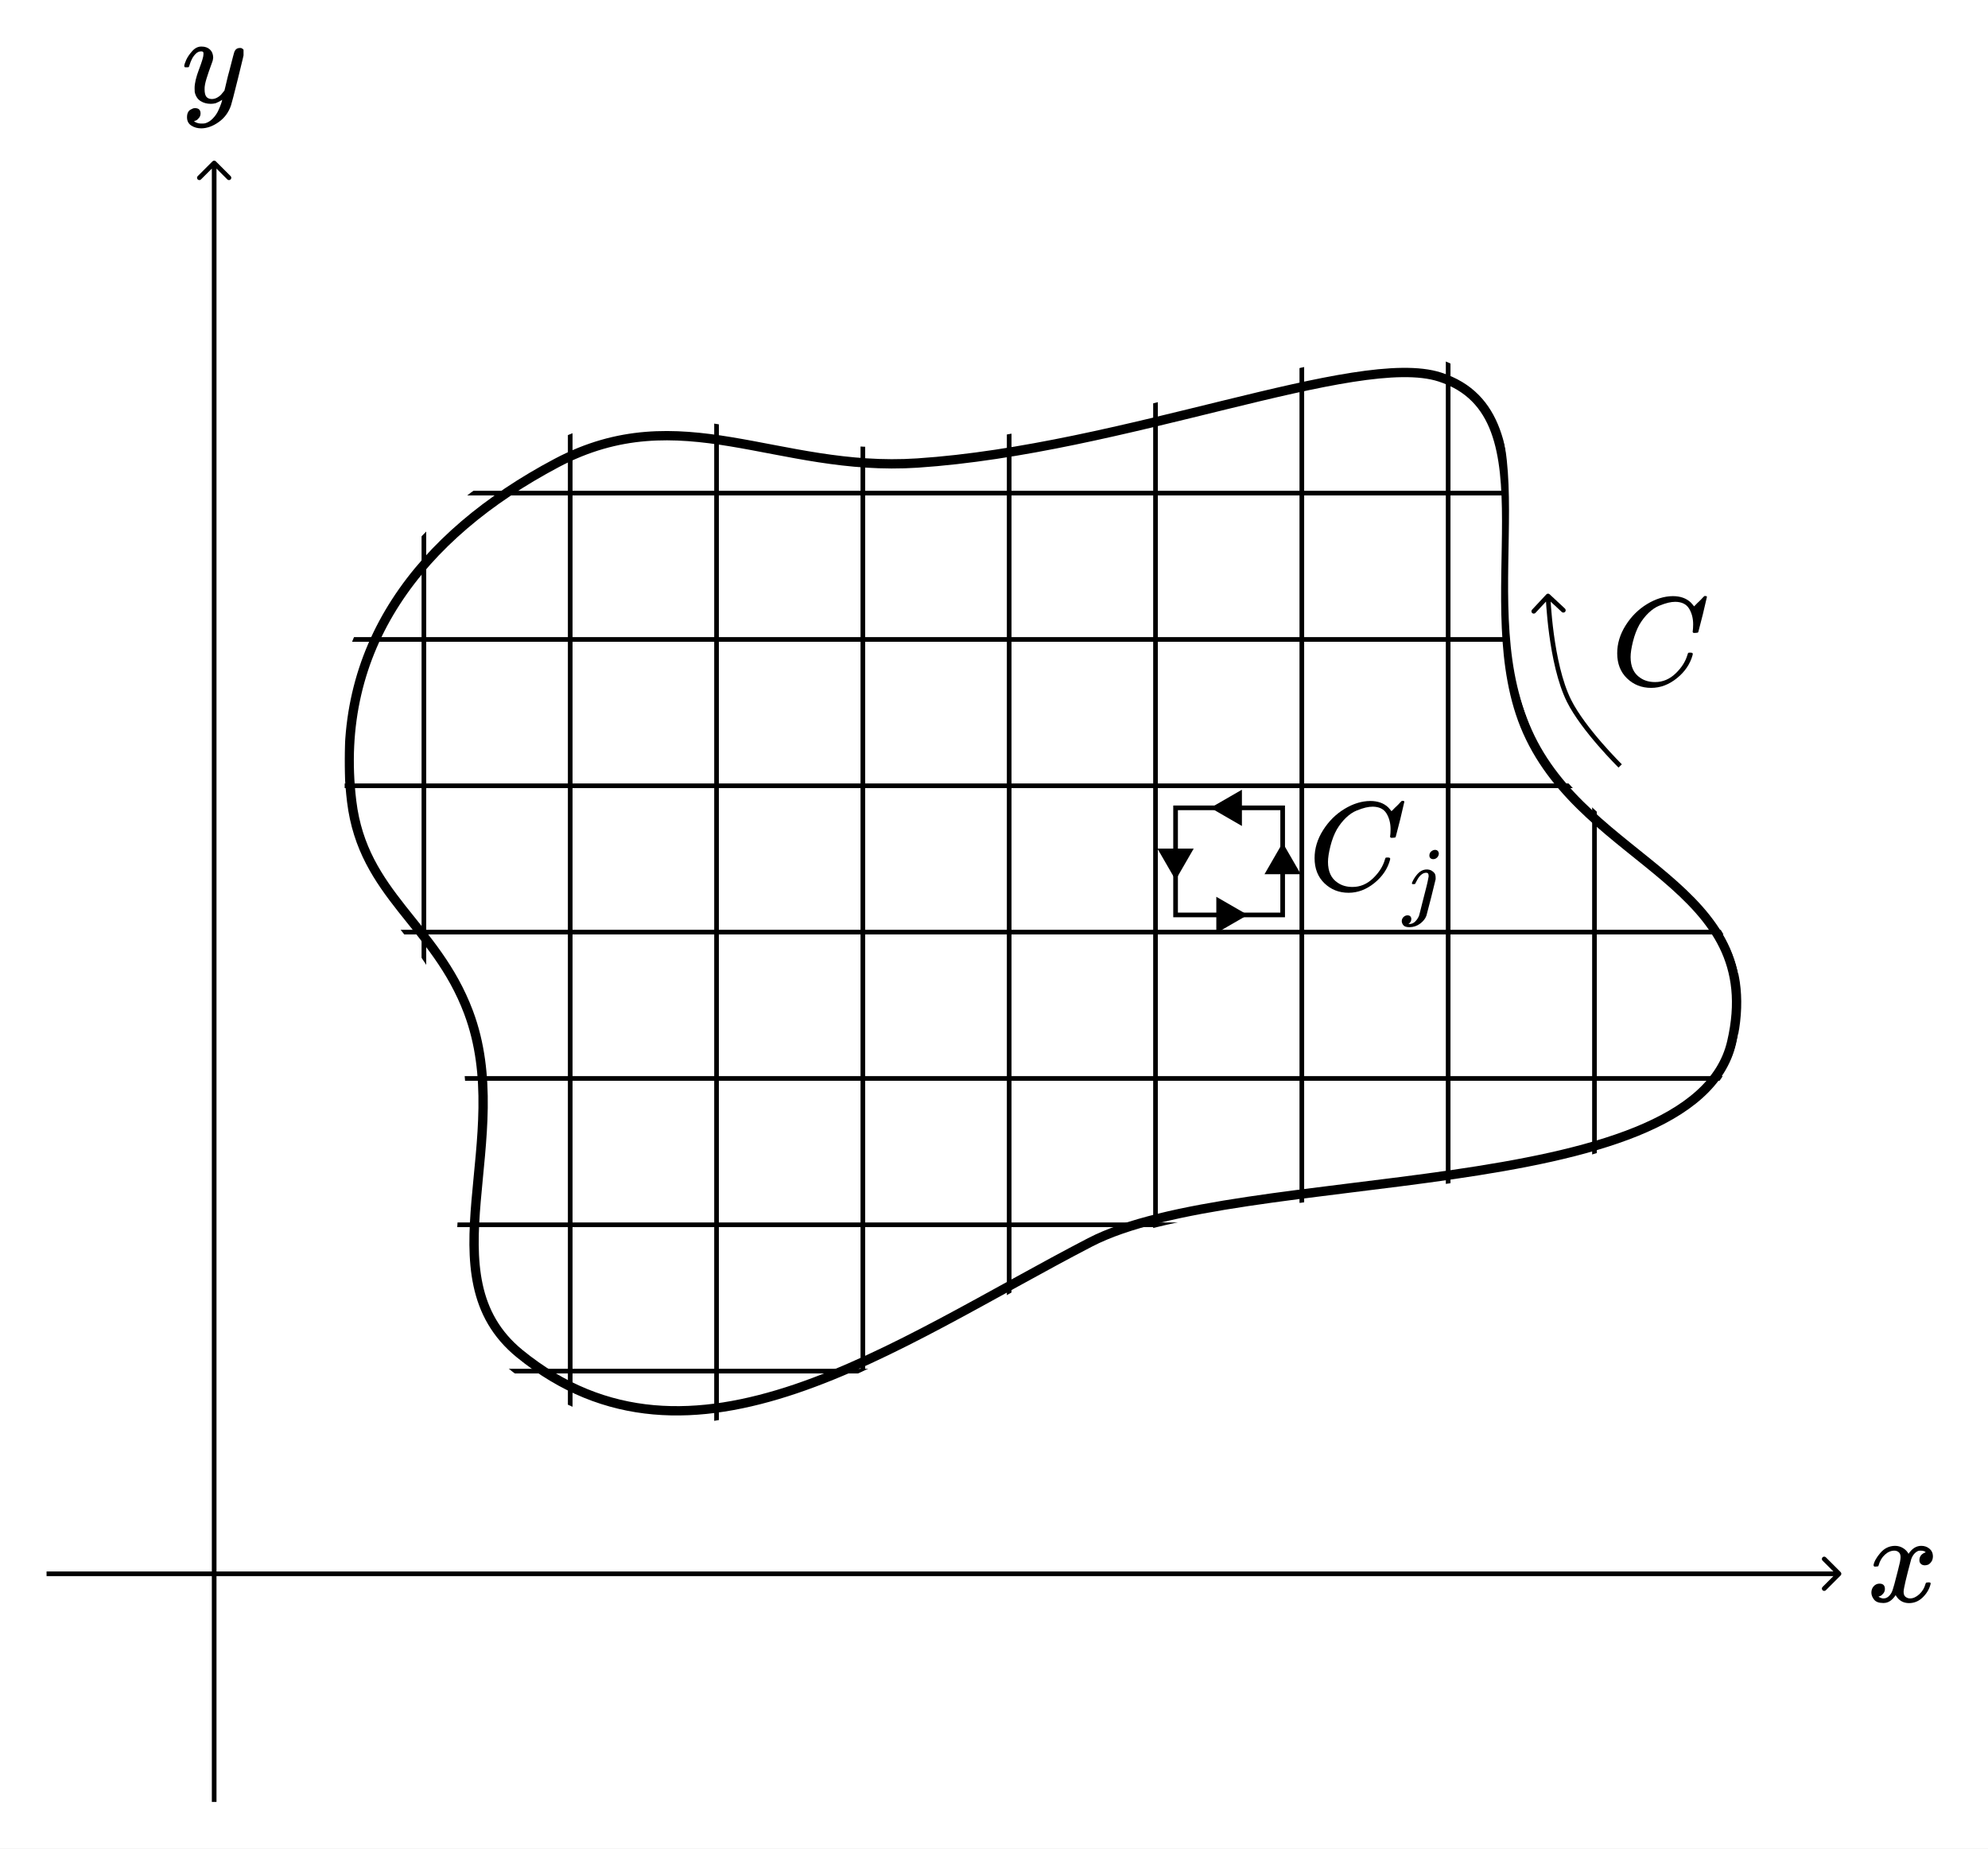
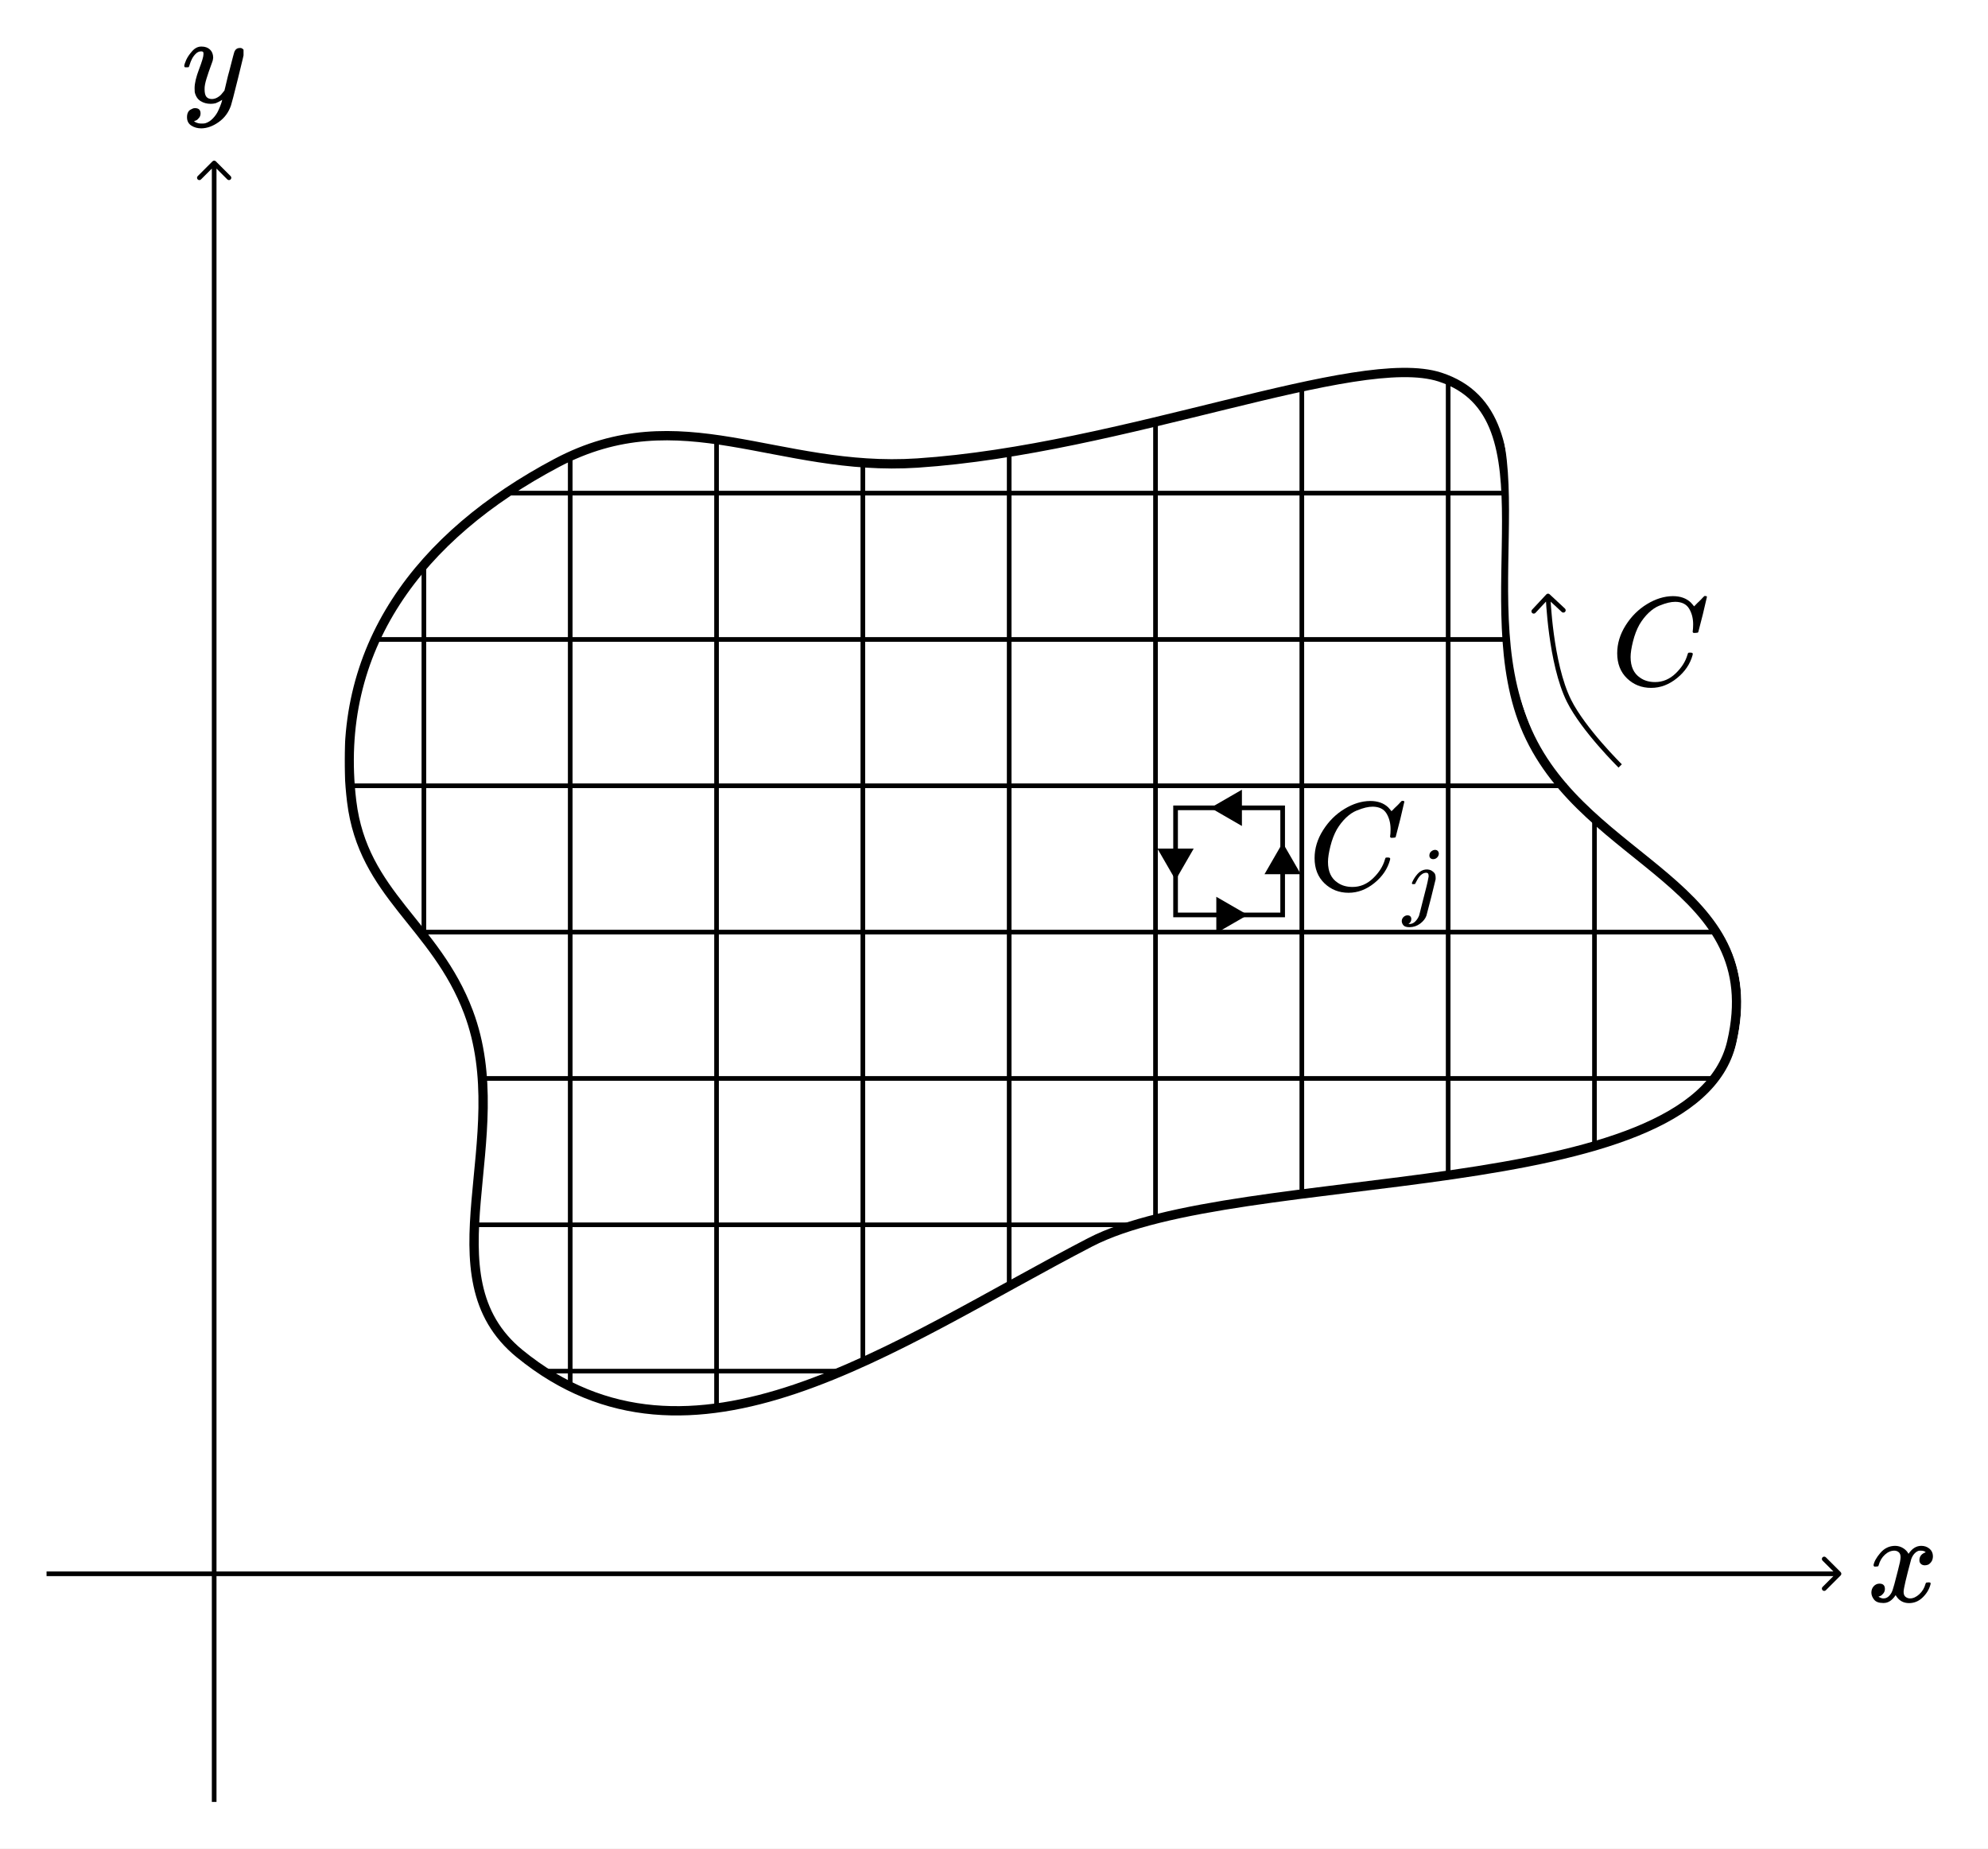
<svg xmlns="http://www.w3.org/2000/svg" width="427" height="397" viewBox="0 0 427 397" fill="none">
  <rect width="427" height="397" fill="white" />
  <path d="M46.353 34.647C46.158 34.451 45.842 34.451 45.646 34.647L42.465 37.828C42.269 38.024 42.269 38.34 42.465 38.535C42.66 38.731 42.976 38.731 43.172 38.535L46 35.707L48.828 38.535C49.024 38.731 49.34 38.731 49.535 38.535C49.731 38.34 49.731 38.024 49.535 37.828L46.353 34.647ZM46 387L46.5 387L46.5 35L46 35L45.5 35L45.5 387L46 387Z" fill="black" />
  <path d="M395.354 338.354C395.549 338.158 395.549 337.842 395.354 337.646L392.172 334.464C391.976 334.269 391.66 334.269 391.464 334.464C391.269 334.66 391.269 334.976 391.464 335.172L394.293 338L391.464 340.828C391.269 341.024 391.269 341.34 391.464 341.536C391.66 341.731 391.976 341.731 392.172 341.536L395.354 338.354ZM10 338L10 338.5L395 338.5L395 338L395 337.5L10 337.5L10 338Z" fill="black" />
  <g clip-path="url(#clip0_2016_99)">
    <path d="M39.572 14.209C39.572 13.955 39.708 13.521 39.979 12.905C40.251 12.29 40.685 11.647 41.282 10.978C41.88 10.308 42.55 9.982 43.292 10C44.034 10 44.631 10.208 45.084 10.625C45.536 11.041 45.772 11.62 45.79 12.362C45.754 12.706 45.727 12.896 45.708 12.933C45.708 12.987 45.563 13.403 45.274 14.182C44.984 14.96 44.686 15.838 44.378 16.816C44.07 17.793 43.925 18.571 43.943 19.151C43.943 19.929 44.07 20.472 44.324 20.78C44.577 21.088 44.957 21.25 45.464 21.269C45.88 21.269 46.27 21.169 46.632 20.97C46.994 20.771 47.274 20.563 47.473 20.345C47.672 20.128 47.917 19.829 48.206 19.449C48.206 19.431 48.252 19.25 48.342 18.906C48.433 18.562 48.559 18.028 48.722 17.304C48.885 16.58 49.057 15.91 49.238 15.295C49.926 12.58 50.306 11.159 50.379 11.032C50.614 10.543 51.003 10.299 51.546 10.299C51.782 10.299 51.972 10.362 52.117 10.489C52.261 10.616 52.361 10.724 52.415 10.815C52.469 10.905 52.488 10.987 52.469 11.059C52.469 11.294 52.026 13.195 51.139 16.761C50.252 20.327 49.745 22.282 49.618 22.626C49.111 24.129 48.234 25.323 46.984 26.21C45.736 27.098 44.486 27.55 43.237 27.568C42.423 27.568 41.708 27.369 41.092 26.971C40.477 26.573 40.169 25.975 40.169 25.179C40.169 24.78 40.233 24.445 40.359 24.174C40.486 23.902 40.658 23.703 40.875 23.577C41.092 23.45 41.273 23.359 41.418 23.305C41.563 23.251 41.717 23.224 41.88 23.224C42.676 23.224 43.075 23.604 43.075 24.364C43.075 24.726 42.966 25.043 42.749 25.314C42.532 25.586 42.323 25.767 42.124 25.858C41.925 25.948 41.807 25.993 41.771 25.993L41.69 26.02C41.726 26.111 41.898 26.22 42.206 26.346C42.513 26.473 42.821 26.536 43.129 26.536H43.346C43.654 26.536 43.889 26.518 44.052 26.482C44.649 26.319 45.202 25.975 45.708 25.45C46.215 24.925 46.604 24.364 46.876 23.767C47.148 23.169 47.356 22.663 47.501 22.246C47.645 21.83 47.718 21.558 47.718 21.431L47.555 21.54C47.446 21.613 47.274 21.712 47.039 21.839C46.803 21.965 46.568 22.074 46.333 22.165C45.971 22.255 45.618 22.3 45.274 22.3C44.441 22.3 43.708 22.101 43.075 21.703C42.441 21.305 42.025 20.662 41.825 19.775C41.807 19.648 41.798 19.368 41.798 18.933C41.798 17.902 42.115 16.553 42.749 14.888C43.382 13.222 43.699 12.163 43.699 11.711C43.699 11.693 43.699 11.675 43.699 11.656C43.699 11.493 43.699 11.385 43.699 11.331C43.699 11.276 43.663 11.213 43.59 11.14C43.518 11.068 43.419 11.032 43.292 11.032H43.183C42.767 11.032 42.387 11.204 42.043 11.548C41.699 11.892 41.427 12.263 41.228 12.661C41.029 13.059 40.875 13.44 40.767 13.802C40.658 14.164 40.586 14.363 40.549 14.399C40.513 14.435 40.368 14.453 40.115 14.453H39.735C39.626 14.345 39.572 14.263 39.572 14.209Z" fill="black" />
  </g>
  <g clip-path="url(#clip1_2016_99)">
    <path d="M402.412 336.155C402.538 335.395 403.027 334.517 403.878 333.522C404.728 332.526 405.778 332.019 407.027 332.001C407.66 332.001 408.239 332.164 408.764 332.49C409.289 332.816 409.678 333.223 409.931 333.712C410.691 332.571 411.605 332.001 412.673 332.001C413.343 332.001 413.922 332.2 414.411 332.599C414.899 332.997 415.153 333.531 415.171 334.2C415.171 334.725 415.044 335.15 414.791 335.476C414.537 335.802 414.293 336.001 414.058 336.073C413.822 336.146 413.614 336.182 413.433 336.182C413.089 336.182 412.809 336.082 412.592 335.883C412.375 335.684 412.266 335.422 412.266 335.096C412.266 334.264 412.718 333.693 413.623 333.386C413.424 333.151 413.062 333.033 412.537 333.033C412.302 333.033 412.13 333.051 412.022 333.087C411.334 333.377 410.827 333.974 410.501 334.879C409.416 338.879 408.873 341.213 408.873 341.883C408.873 342.389 409.017 342.751 409.307 342.969C409.597 343.186 409.913 343.294 410.257 343.294C410.927 343.294 411.587 342.996 412.239 342.399C412.89 341.801 413.334 341.068 413.569 340.2C413.623 340.019 413.678 339.919 413.732 339.901C413.786 339.883 413.931 339.865 414.166 339.847H414.275C414.546 339.847 414.682 339.919 414.682 340.064C414.682 340.082 414.664 340.182 414.628 340.363C414.338 341.394 413.777 342.308 412.945 343.104C412.112 343.901 411.144 344.299 410.04 344.299C408.773 344.299 407.814 343.729 407.162 342.589C406.42 343.711 405.57 344.272 404.611 344.272H404.448C403.561 344.272 402.927 344.036 402.547 343.566C402.167 343.095 401.968 342.598 401.95 342.073C401.95 341.494 402.122 341.023 402.466 340.661C402.81 340.299 403.217 340.118 403.688 340.118C404.466 340.118 404.855 340.498 404.855 341.258C404.855 341.62 404.746 341.937 404.529 342.209C404.312 342.48 404.104 342.661 403.905 342.751C403.706 342.842 403.588 342.887 403.552 342.887L403.47 342.914C403.47 342.932 403.525 342.969 403.633 343.023C403.742 343.077 403.887 343.141 404.068 343.213C404.249 343.285 404.421 343.312 404.583 343.294C405.235 343.294 405.796 342.887 406.267 342.073C406.429 341.783 406.638 341.168 406.891 340.227C407.144 339.286 407.398 338.308 407.651 337.295C407.904 336.281 408.049 335.684 408.085 335.503C408.176 335.015 408.221 334.662 408.221 334.445C408.221 333.938 408.085 333.576 407.814 333.359C407.542 333.141 407.235 333.033 406.891 333.033C406.167 333.033 405.488 333.322 404.855 333.902C404.221 334.481 403.778 335.223 403.525 336.128C403.489 336.291 403.443 336.381 403.389 336.399C403.335 336.417 403.19 336.435 402.955 336.453H402.575C402.466 336.345 402.412 336.245 402.412 336.155Z" fill="black" />
  </g>
  <g clip-path="url(#clip2_2016_99)">
    <mask id="mask0_2016_99" style="mask-type:alpha" maskUnits="userSpaceOnUse" x="70" y="76" width="304" height="230">
      <path d="M72.539 171.171C68.516 137.502 87.373 112.764 116.985 96.883C143.999 82.395 164.766 98.926 195.272 96.883C240.04 93.885 290.717 72.128 308.634 78.001C334.223 86.389 315.341 127.875 327.611 155.827C340.456 185.088 379.93 189.336 371.943 224.05C363.674 259.984 265.083 251.013 232.726 268.016C190.035 290.451 146.264 323.235 108.995 292.457C88.286 275.355 108.18 245.196 97.89 217.48C90.705 198.127 74.992 191.696 72.539 171.171Z" fill="white" stroke="black" stroke-width="2" />
    </mask>
    <g mask="url(#mask0_2016_99)">
      <path d="M75.534 172.105C71.55 139.175 90.22 114.98 119.537 99.447C146.281 85.277 166.841 101.445 197.043 99.447C241.366 96.515 291.537 75.235 309.276 80.979C334.61 89.183 315.916 129.759 328.064 157.098C340.781 185.717 379.861 189.872 371.953 223.825C363.767 258.971 266.159 250.197 234.124 266.827C191.858 288.77 148.524 320.835 111.626 290.732C91.123 274.005 110.819 244.508 100.632 217.4C93.518 198.47 77.962 192.18 75.534 172.105Z" fill="white" stroke="black" stroke-width="2" />
-       <path d="M373.905 361V9M342.476 361L342.476 9M311.048 361L311.048 9M279.619 361L279.619 9M248.19 361L248.19 9M216.762 361L216.762 9M185.333 361L185.333 9M153.905 361L153.905 9M122.476 361L122.476 9M91.048 361L91.048 9M57 325.905H409M57 294.476H409M57 263.048L409 263.048M57 231.619L409 231.619M57 200.19L409 200.19M57 168.762L409 168.762M57 137.333L409 137.333M57 105.905L409 105.905M57 74.476L409 74.476M57 43.048L409 43.048" stroke="black" />
+       <path d="M342.476 246L342.476 176M311.048 252L311.048 81.5M279.619 256.5L279.619 83.5M248.19 262L248.191 91M216.762 277L216.762 97M185.333 292.5L185.333 99.5M153.905 302.5L153.905 94.5M122.476 297.5L122.476 98M91.048 121.5L91.048 200.19H369M117.5 294.476L180 294.476M102 263.048L243.5 263.048M104.5 231.619L369 231.619M75.5 168.762L336.5 168.762M80.5 137.333H323.5M109.5 105.905H323.5" stroke="black" />
    </g>
    <g clip-path="url(#clip3_2016_99)">
      <path d="M282.358 184.301C282.358 182.219 282.965 180.218 284.178 178.3C285.391 176.381 286.92 174.86 288.767 173.738C290.613 172.615 292.46 172.045 294.306 172.027C295.935 172.027 297.23 172.489 298.189 173.412C298.352 173.593 298.488 173.747 298.596 173.874C298.705 174 298.777 174.091 298.814 174.145L298.841 174.227C298.895 174.227 299.139 173.991 299.574 173.521C299.701 173.412 299.836 173.285 299.981 173.14C300.126 172.996 300.271 172.851 300.416 172.706C300.56 172.561 300.651 172.462 300.687 172.407L301.094 172H301.257C301.511 172 301.638 172.063 301.638 172.19C301.638 172.262 301.348 173.502 300.769 175.91C300.117 178.426 299.791 179.694 299.791 179.712C299.755 179.802 299.71 179.856 299.655 179.875C299.601 179.893 299.438 179.911 299.167 179.929H298.732C298.623 179.82 298.569 179.739 298.569 179.684C298.569 179.666 298.578 179.603 298.596 179.494C298.614 179.386 298.633 179.205 298.651 178.951C298.669 178.698 298.678 178.408 298.678 178.082C298.678 176.797 298.388 175.675 297.809 174.715C297.23 173.756 296.243 173.267 294.849 173.249C294.378 173.249 293.872 173.312 293.329 173.439C292.785 173.566 292.134 173.783 291.373 174.091C290.613 174.399 289.862 174.905 289.12 175.611C288.377 176.317 287.717 177.159 287.137 178.137C286.558 179.169 286.097 180.372 285.753 181.748C285.409 183.124 285.237 184.246 285.237 185.115C285.237 187.179 285.925 188.663 287.3 189.568C288.169 190.184 289.237 190.492 290.505 190.492C292.152 190.492 293.618 189.876 294.903 188.645C296.189 187.414 297.04 186.075 297.456 184.626C297.528 184.391 297.583 184.255 297.619 184.219C297.655 184.183 297.8 184.165 298.053 184.165C298.415 184.165 298.596 184.246 298.596 184.409C298.596 184.5 298.587 184.581 298.569 184.654C298.044 186.591 296.922 188.256 295.202 189.65C293.482 191.044 291.636 191.741 289.663 191.741C287.617 191.741 285.888 191.062 284.476 189.704C283.064 188.347 282.358 186.545 282.358 184.301Z" fill="black" />
      <path d="M307.013 183.775C307.013 183.378 307.148 183.071 307.417 182.853C307.685 182.636 307.96 182.527 308.242 182.527C308.46 182.527 308.639 182.591 308.78 182.719C308.92 182.847 309.01 183.026 309.048 183.256C309.048 183.615 308.927 183.915 308.684 184.159C308.44 184.402 308.159 184.523 307.839 184.523C307.609 184.523 307.417 184.459 307.263 184.331C307.109 184.203 307.026 184.018 307.013 183.775ZM306.841 187.998C306.841 187.627 306.674 187.441 306.341 187.441C306.06 187.441 305.791 187.518 305.535 187.672C305.279 187.825 305.055 188.024 304.863 188.267C304.671 188.51 304.518 188.747 304.402 188.977C304.287 189.208 304.179 189.412 304.076 189.592L303.942 189.86C303.916 189.873 303.814 189.88 303.635 189.88H303.366C303.289 189.803 303.251 189.752 303.251 189.726C303.251 189.7 303.276 189.617 303.327 189.476C303.596 188.849 303.974 188.261 304.46 187.71C304.946 187.16 305.51 186.84 306.149 186.75C306.162 186.75 306.213 186.75 306.303 186.75C306.393 186.75 306.469 186.744 306.533 186.731C306.841 186.744 307.122 186.808 307.378 186.923C307.698 187.102 307.941 187.301 308.108 187.518C308.274 187.736 308.357 188.075 308.357 188.536V188.843L307.417 192.663C306.764 195.223 306.418 196.554 306.38 196.656C306.149 197.296 305.702 197.866 305.036 198.365C304.371 198.864 303.609 199.12 302.751 199.133C302.112 199.133 301.676 198.998 301.446 198.73C301.216 198.461 301.094 198.167 301.081 197.847C301.081 197.501 301.203 197.207 301.446 196.963C301.689 196.72 301.984 196.592 302.329 196.58C302.547 196.58 302.732 196.644 302.886 196.771C303.039 196.899 303.123 197.098 303.135 197.367C303.135 197.827 302.931 198.179 302.521 198.422C302.598 198.435 302.688 198.442 302.79 198.442C303.225 198.442 303.622 198.263 303.98 197.904C304.339 197.546 304.614 197.123 304.806 196.637L305.017 195.831C305.158 195.28 305.324 194.615 305.516 193.834C305.708 193.054 305.913 192.254 306.13 191.435C306.348 190.615 306.521 189.905 306.649 189.304C306.777 188.702 306.847 188.337 306.86 188.209C306.86 188.12 306.853 188.049 306.841 187.998Z" fill="black" />
    </g>
    <g clip-path="url(#clip4_2016_99)">
-       <path d="M347.357 140.299C347.357 138.218 347.963 136.219 349.176 134.301C350.388 132.383 351.917 130.863 353.763 129.741C355.608 128.619 357.454 128.049 359.3 128.031C360.928 128.031 362.222 128.492 363.181 129.415C363.344 129.596 363.48 129.75 363.588 129.877C363.697 130.003 363.769 130.094 363.805 130.148L363.832 130.229C363.887 130.229 364.131 129.994 364.565 129.524C364.692 129.415 364.828 129.288 364.972 129.144C365.117 128.999 365.262 128.854 365.407 128.709C365.551 128.565 365.642 128.465 365.678 128.411L366.085 128.004H366.248C366.501 128.004 366.628 128.067 366.628 128.194C366.628 128.266 366.339 129.506 365.76 131.912C365.108 134.427 364.782 135.694 364.782 135.712C364.746 135.803 364.701 135.857 364.647 135.875C364.592 135.893 364.43 135.911 364.158 135.929H363.724C363.615 135.821 363.561 135.739 363.561 135.685C363.561 135.667 363.57 135.604 363.588 135.495C363.606 135.386 363.624 135.205 363.642 134.952C363.661 134.699 363.67 134.409 363.67 134.084C363.67 132.799 363.38 131.677 362.801 130.718C362.222 129.759 361.236 129.27 359.843 129.252C359.372 129.252 358.865 129.316 358.323 129.442C357.78 129.569 357.128 129.786 356.368 130.094C355.608 130.401 354.857 130.908 354.116 131.614C353.374 132.319 352.713 133.161 352.134 134.138C351.555 135.169 351.094 136.373 350.75 137.748C350.406 139.123 350.234 140.245 350.234 141.113C350.234 143.176 350.922 144.66 352.297 145.565C353.166 146.18 354.233 146.488 355.5 146.488C357.146 146.488 358.612 145.872 359.897 144.642C361.182 143.411 362.032 142.072 362.448 140.625C362.521 140.39 362.575 140.254 362.611 140.218C362.647 140.182 362.792 140.163 363.045 140.163C363.407 140.163 363.588 140.245 363.588 140.408C363.588 140.498 363.579 140.58 363.561 140.652C363.036 142.588 361.914 144.253 360.195 145.646C358.476 147.039 356.631 147.736 354.658 147.736C352.614 147.736 350.886 147.058 349.474 145.7C348.063 144.343 347.357 142.543 347.357 140.299Z" fill="black" />
+       <path d="M347.357 140.299C347.357 138.218 347.963 136.219 349.176 134.301C350.388 132.383 351.917 130.863 353.763 129.741C355.608 128.619 357.454 128.049 359.3 128.031C360.928 128.031 362.222 128.492 363.181 129.415C363.344 129.596 363.479 129.75 363.588 129.877C363.697 130.003 363.769 130.094 363.805 130.148L363.832 130.229C363.887 130.229 364.131 129.994 364.565 129.524C364.692 129.415 364.828 129.288 364.972 129.144C365.117 128.999 365.262 128.854 365.407 128.709C365.551 128.565 365.642 128.465 365.678 128.411L366.085 128.004H366.248C366.501 128.004 366.628 128.067 366.628 128.194C366.628 128.266 366.338 129.506 365.759 131.912C365.108 134.427 364.782 135.694 364.782 135.712C364.746 135.803 364.701 135.857 364.647 135.875C364.592 135.893 364.429 135.911 364.158 135.929H363.724C363.615 135.821 363.561 135.739 363.561 135.685C363.561 135.667 363.57 135.604 363.588 135.495C363.606 135.386 363.624 135.205 363.642 134.952C363.66 134.699 363.669 134.409 363.669 134.084C363.669 132.799 363.38 131.677 362.801 130.718C362.222 129.759 361.236 129.27 359.842 129.252C359.372 129.252 358.865 129.316 358.322 129.442C357.78 129.569 357.128 129.786 356.368 130.094C355.608 130.401 354.857 130.908 354.115 131.614C353.374 132.319 352.713 133.161 352.134 134.138C351.555 135.169 351.094 136.373 350.75 137.748C350.406 139.123 350.234 140.245 350.234 141.113C350.234 143.176 350.922 144.66 352.297 145.565C353.165 146.18 354.233 146.488 355.5 146.488C357.146 146.488 358.612 145.872 359.897 144.642C361.181 143.411 362.032 142.072 362.448 140.625C362.52 140.39 362.575 140.254 362.611 140.218C362.647 140.182 362.792 140.163 363.045 140.163C363.407 140.163 363.588 140.245 363.588 140.408C363.588 140.498 363.579 140.58 363.561 140.652C363.036 142.588 361.914 144.253 360.195 145.646C358.476 147.039 356.631 147.736 354.658 147.736C352.614 147.736 350.886 147.058 349.474 145.7C348.063 144.343 347.357 142.543 347.357 140.299Z" fill="black" />
    </g>
    <path d="M337 150.5L336.552 150.723V150.723L337 150.5ZM332.841 127.634C332.639 127.446 332.323 127.457 332.134 127.659L329.066 130.951C328.877 131.153 328.889 131.469 329.091 131.657C329.292 131.846 329.609 131.834 329.797 131.632L332.525 128.707L335.451 131.434C335.653 131.623 335.969 131.611 336.157 131.409C336.346 131.208 336.334 130.891 336.132 130.703L332.841 127.634ZM348 164.5C348.351 164.144 348.351 164.144 348.351 164.144C348.351 164.144 348.351 164.143 348.35 164.143C348.35 164.143 348.35 164.143 348.35 164.142C348.349 164.142 348.347 164.14 348.346 164.139C348.342 164.135 348.336 164.13 348.329 164.122C348.314 164.108 348.292 164.086 348.264 164.057C348.206 163.999 348.12 163.914 348.01 163.802C347.79 163.579 347.471 163.253 347.078 162.842C346.293 162.021 345.214 160.86 344.039 159.507C341.681 156.79 338.967 153.33 337.448 150.277L337 150.5L336.552 150.723C338.131 153.895 340.917 157.435 343.284 160.162C344.472 161.53 345.562 162.703 346.355 163.533C346.752 163.949 347.075 164.279 347.299 164.505C347.411 164.618 347.498 164.706 347.557 164.765C347.587 164.795 347.61 164.817 347.625 164.833C347.633 164.84 347.639 164.846 347.643 164.85C347.645 164.852 347.647 164.854 347.648 164.855C347.648 164.855 347.649 164.856 347.649 164.856C347.649 164.856 347.649 164.856 347.649 164.856C347.649 164.856 347.649 164.856 348 164.5ZM337 150.5L337.448 150.277C335.49 146.344 334.373 140.788 333.748 136.175C333.437 133.876 333.25 131.826 333.14 130.351C333.086 129.613 333.05 129.02 333.029 128.611C333.018 128.407 333.011 128.249 333.006 128.143C333.004 128.09 333.002 128.049 333.001 128.022C333.001 128.009 333 127.999 333 127.992C333 127.989 333 127.986 333 127.985C333 127.984 333 127.983 333 127.983C333 127.983 333 127.983 333 127.983C333 127.982 333 127.982 332.5 128C332 128.018 332 128.018 332 128.018C332 128.018 332 128.018 332 128.018C332 128.019 332 128.02 332 128.021C332 128.023 332.001 128.025 332.001 128.029C332.001 128.036 332.001 128.047 332.002 128.061C332.003 128.09 332.005 128.132 332.007 128.186C332.012 128.296 332.019 128.457 332.03 128.664C332.052 129.079 332.088 129.679 332.143 130.424C332.254 131.915 332.443 133.985 332.757 136.309C333.384 140.94 334.517 146.634 336.552 150.723L337 150.5Z" fill="black" />
  </g>
  <rect x="252.5" y="173.5" width="23" height="23" stroke="black" />
  <path d="M275.5 181L279.397 187.75H271.603L275.5 181Z" fill="black" />
  <path d="M260 173.5L266.75 169.603V177.397L260 173.5Z" fill="black" />
  <path d="M252.5 189L248.603 182.25H256.397L252.5 189Z" fill="black" />
  <path d="M268 196.5L261.25 200.397V192.603L268 196.5Z" fill="black" />
  <defs>
    <clipPath id="clip0_2016_99">
      <rect width="13.308" height="17.568" fill="white" transform="translate(39 10)" />
    </clipPath>
    <clipPath id="clip1_2016_99">
      <rect width="15.528" height="12.3" fill="white" transform="translate(401 332)" />
    </clipPath>
    <clipPath id="clip2_2016_99">
      <rect width="335" height="282" fill="white" transform="translate(74 24)" />
    </clipPath>
    <clipPath id="clip3_2016_99">
      <rect width="29.58" height="27.132" fill="white" transform="translate(281 172)" />
    </clipPath>
    <clipPath id="clip4_2016_99">
      <rect width="20.628" height="19.74" fill="white" transform="translate(346 128)" />
    </clipPath>
  </defs>
</svg>
